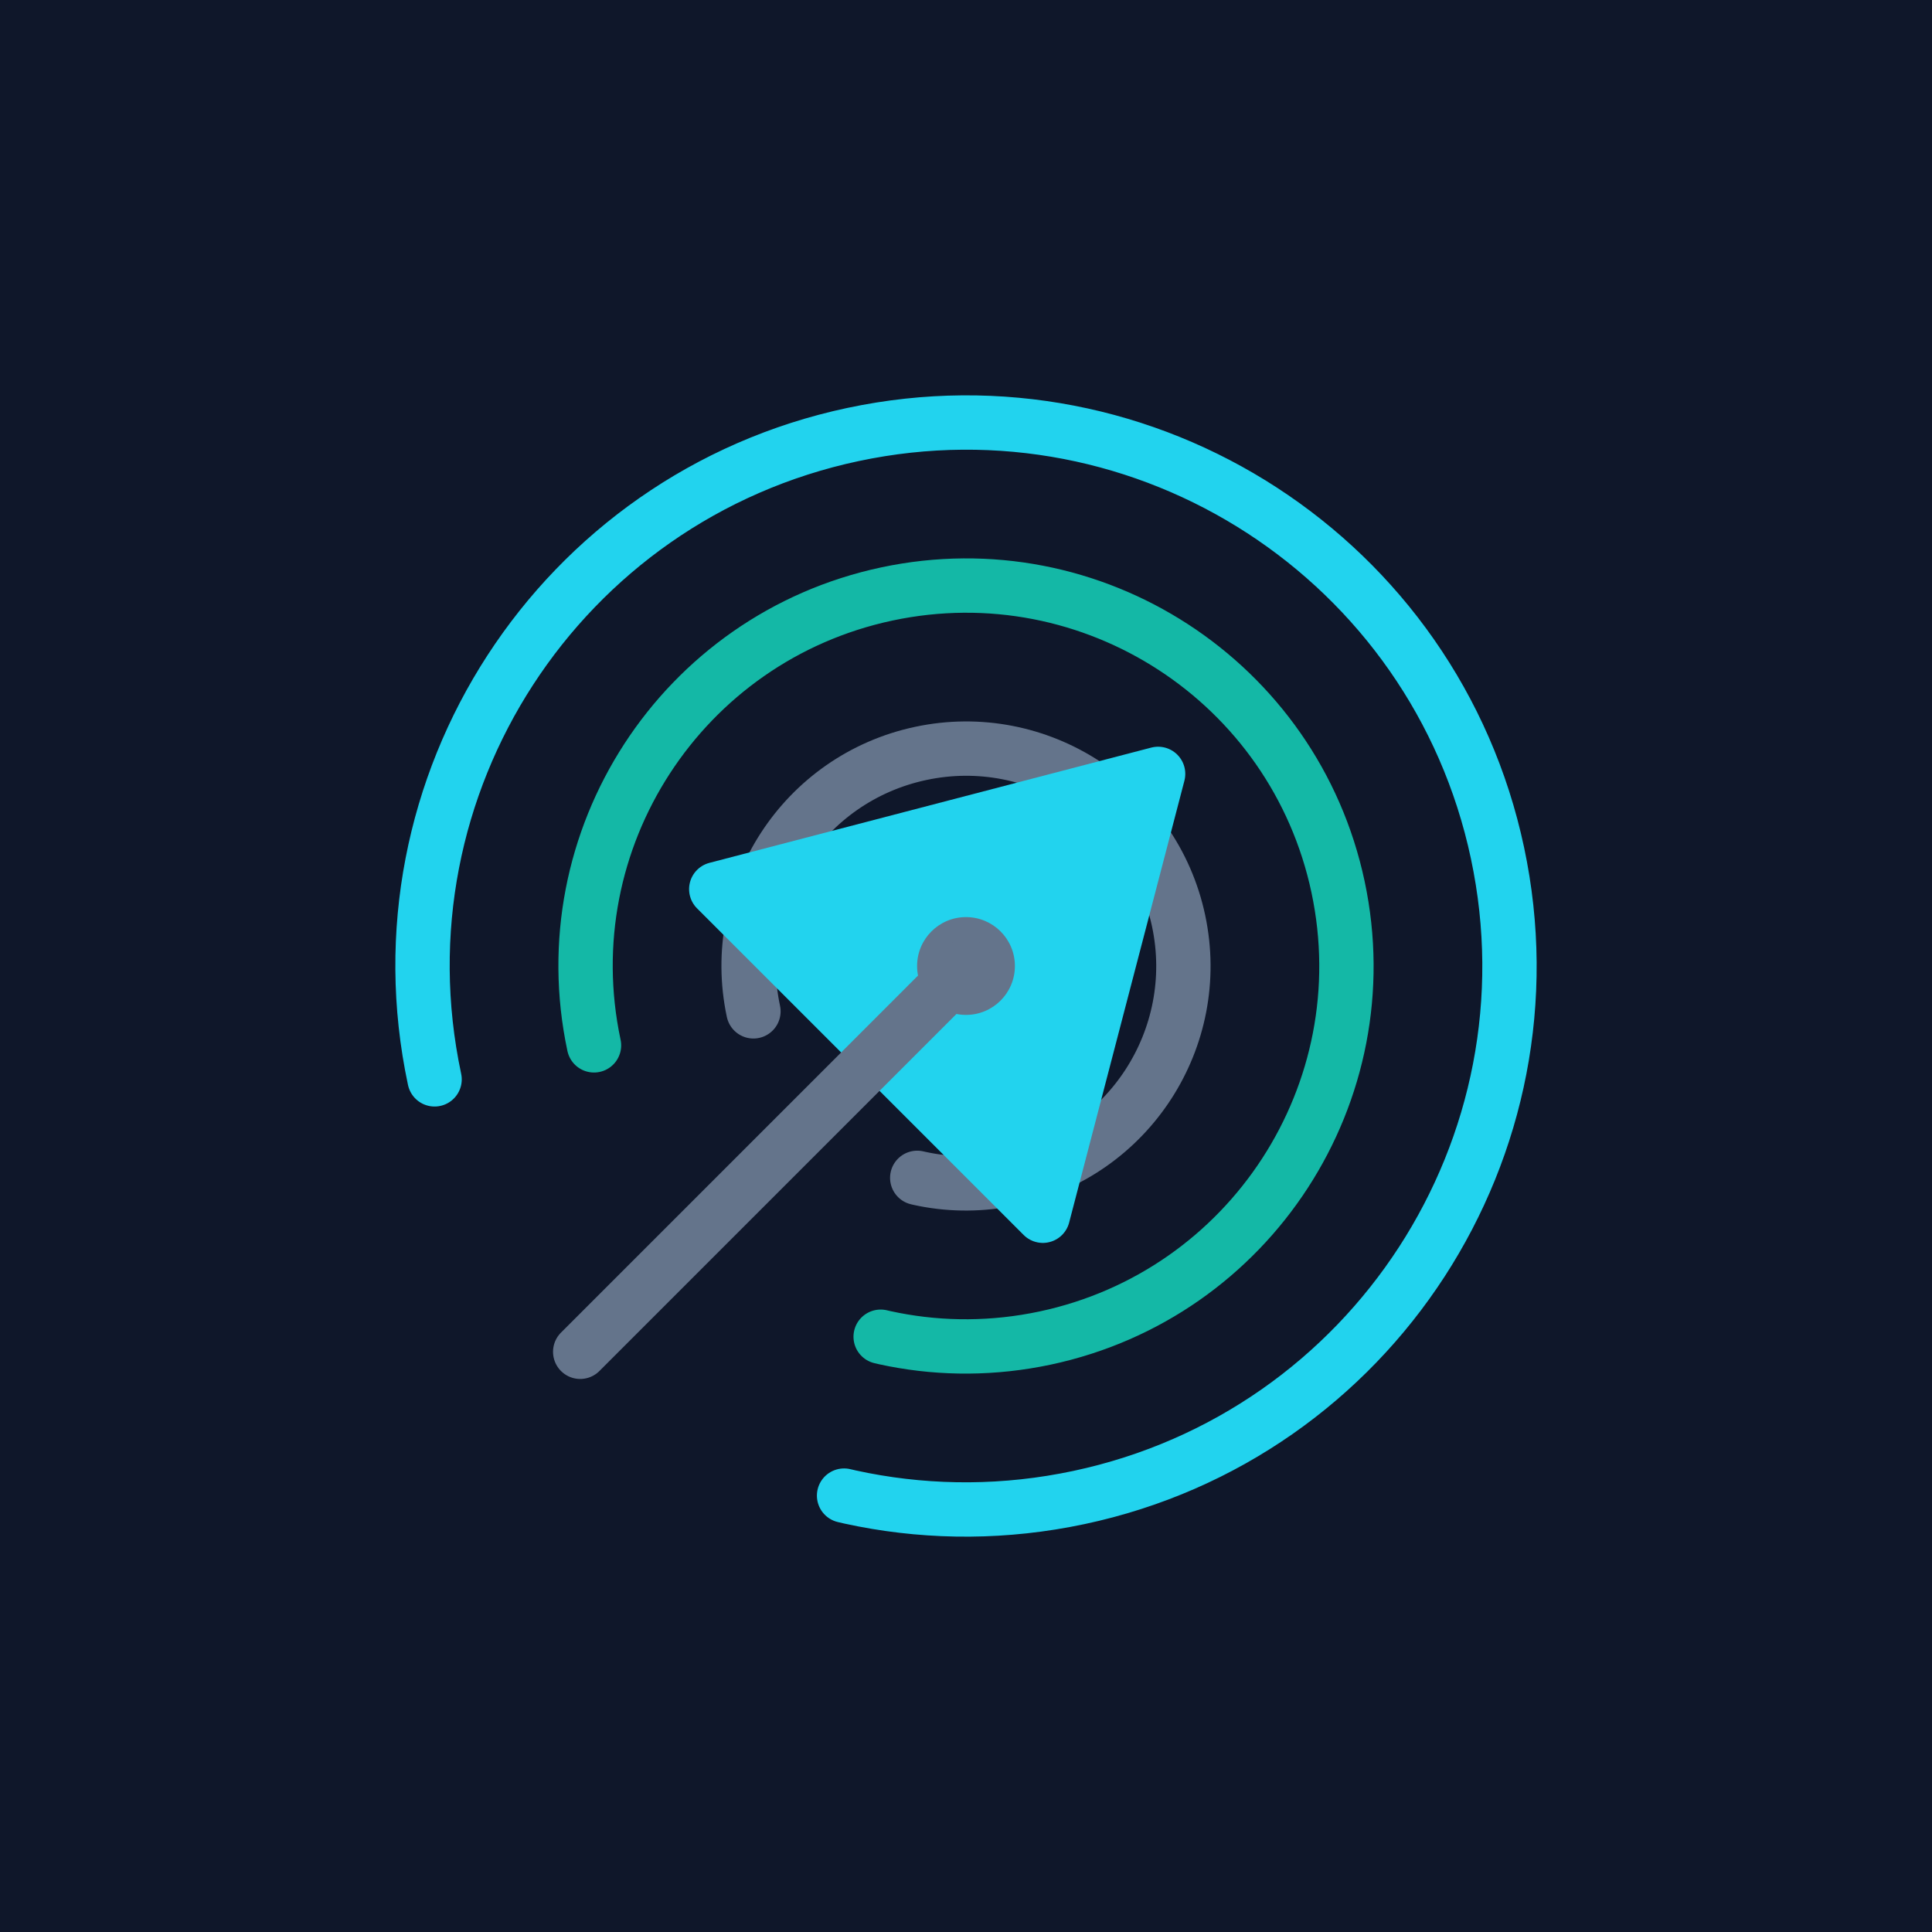
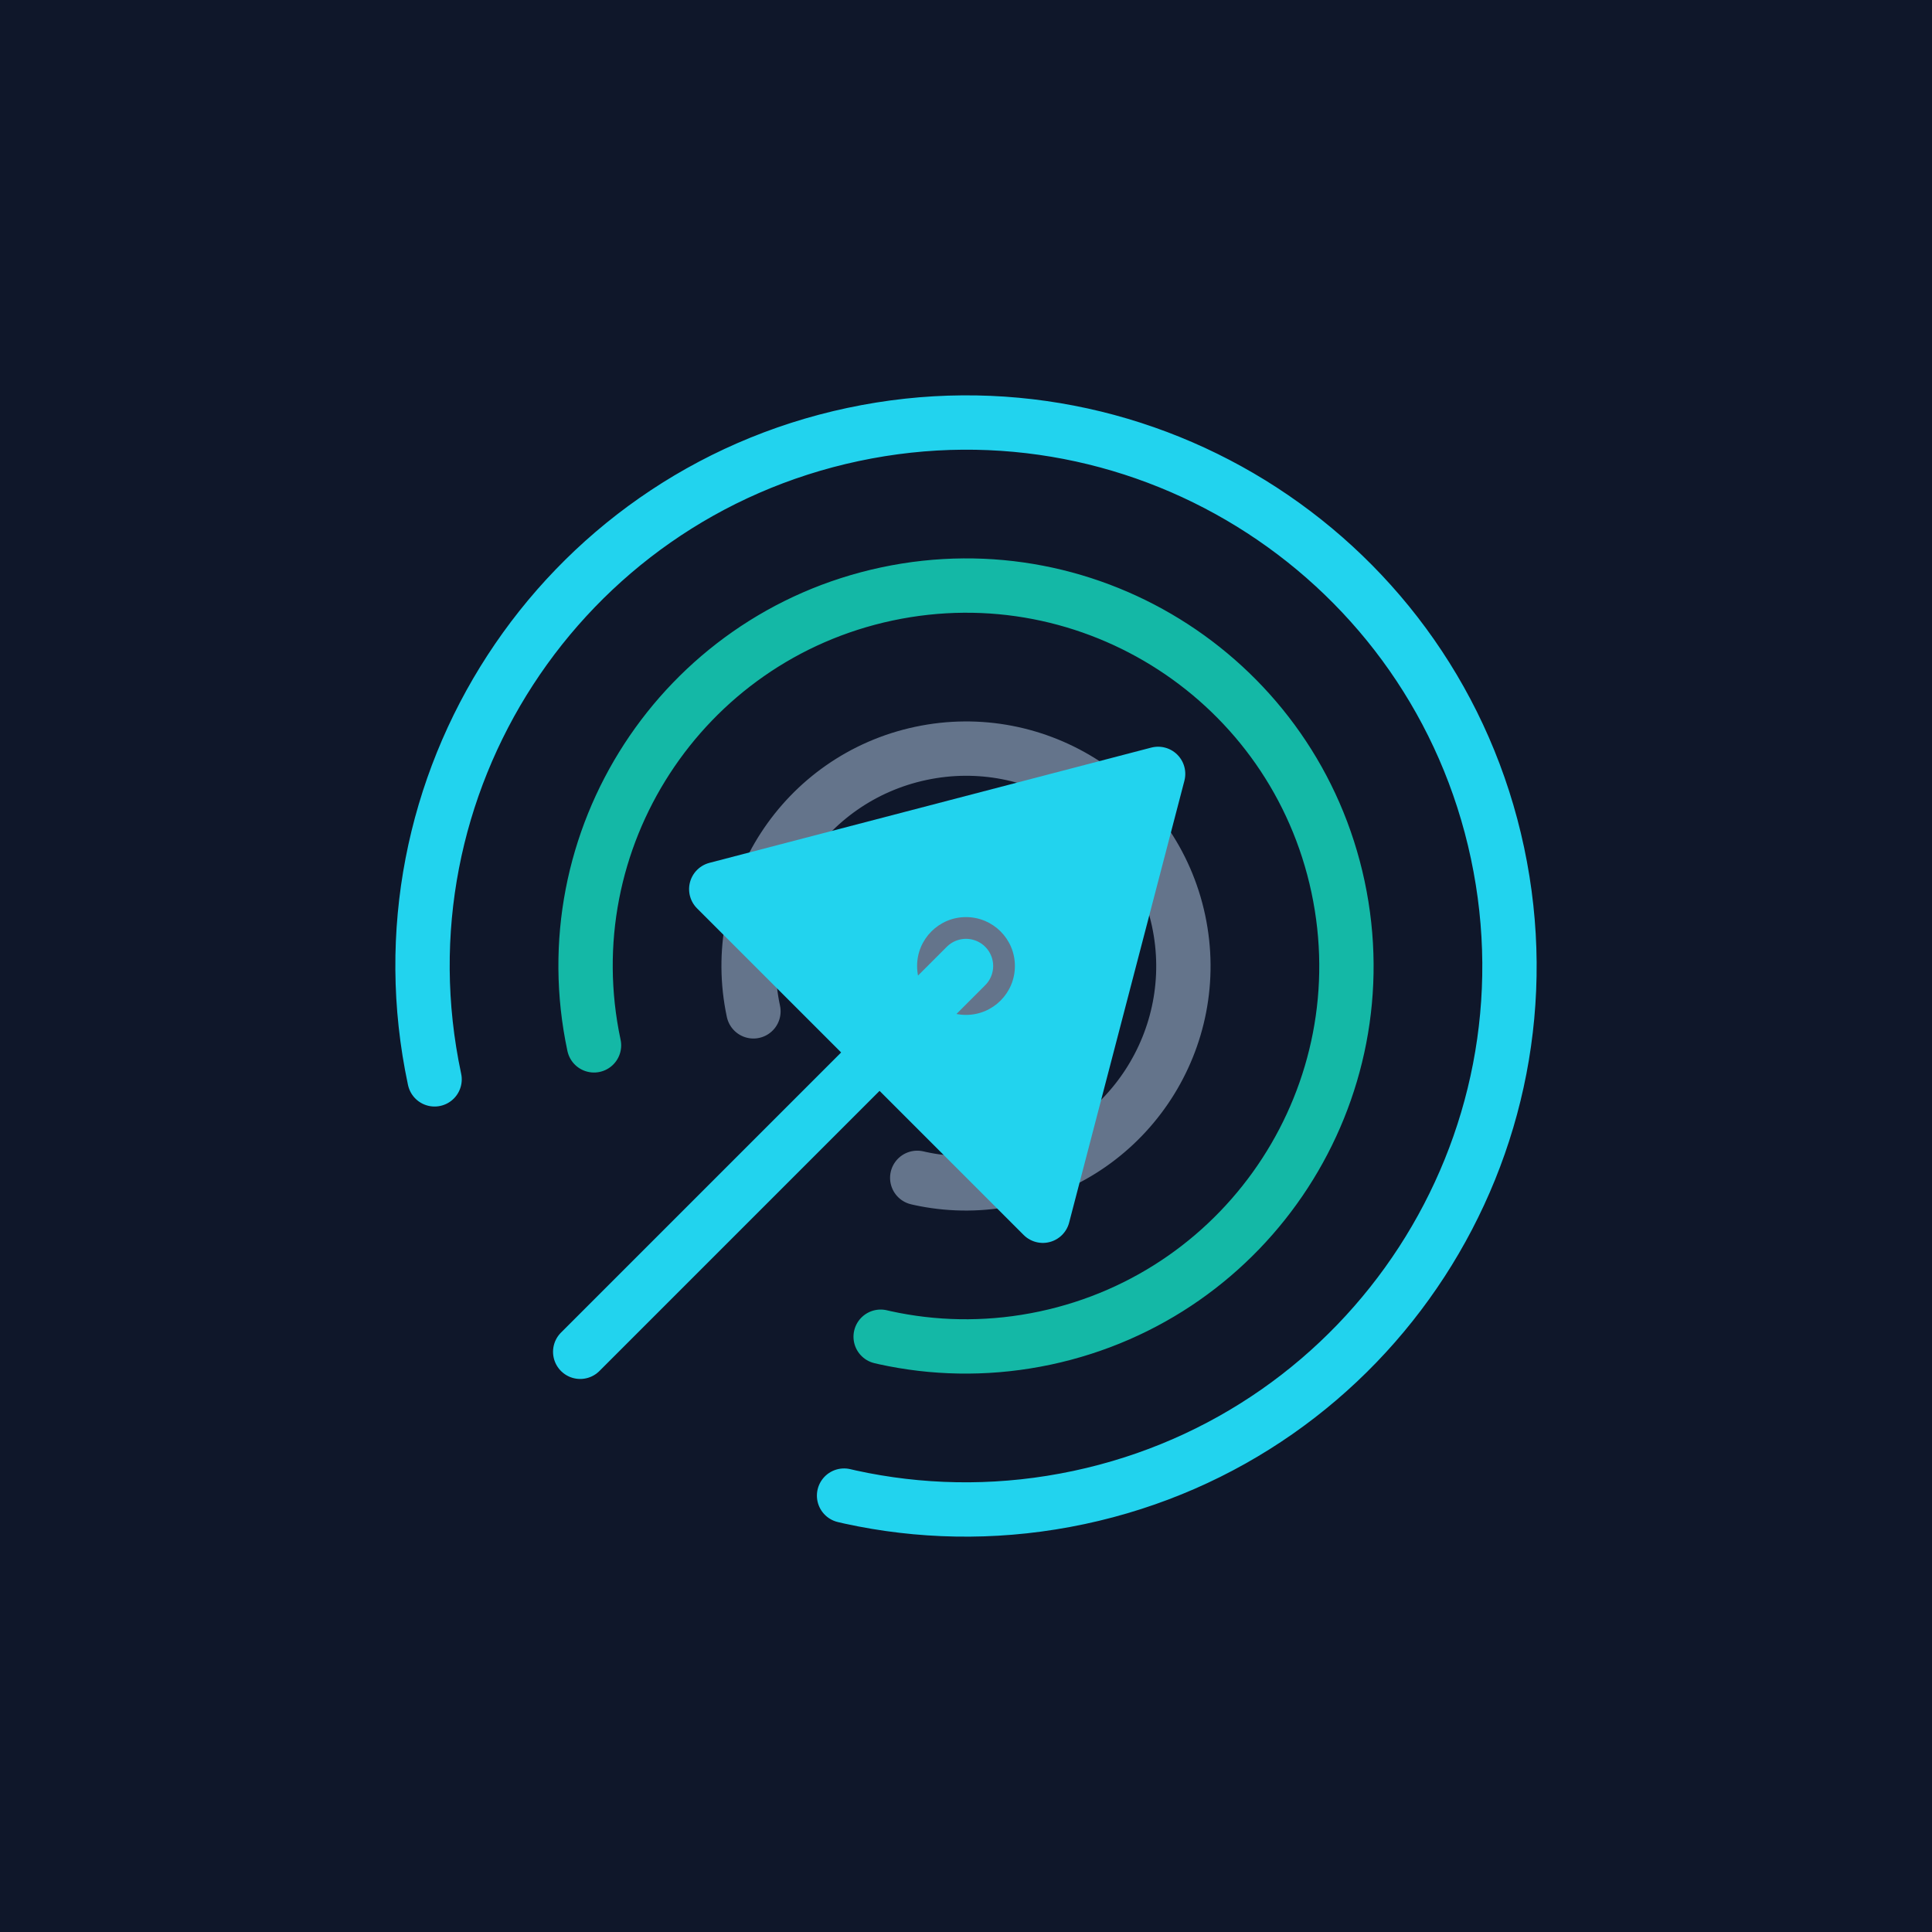
<svg xmlns="http://www.w3.org/2000/svg" width="512" height="512" viewBox="0 0 512 512">
  <rect width="512" height="512" fill="#0F172A" />
  <g transform="translate(256 256) scale(0.72) translate(-256 -256)">
    <circle cx="256" cy="256" r="200" fill="none" stroke="#22D3EE" stroke-width="20" stroke-linecap="round" stroke-dasharray="1029.744 226.893" transform="rotate(168 256 256)" />
    <circle cx="256" cy="256" r="140" fill="none" stroke="#14B8A6" stroke-width="20" stroke-linecap="round" stroke-dasharray="720.821 158.825" transform="rotate(168 256 256)" />
    <circle cx="256" cy="256" r="80" fill="none" stroke="#64748B" stroke-width="20" stroke-linecap="round" stroke-dasharray="411.898 90.757" transform="rotate(168 256 256)" />
    <polygon points="211,171 211,341 356,256" fill="#22D3EE" stroke="#22D3EE" stroke-width="20" stroke-linejoin="round" transform="rotate(315 256 256)" />
    <circle cx="256" cy="256" r="18" fill="#64748B" />
-     <line x1="256" y1="256" x2="114" y2="398" stroke="#64748B" stroke-width="20" stroke-linecap="round" />
+     <line x1="256" y1="256" x2="114" y2="398" stroke="#22D3EE" stroke-width="20" stroke-linecap="round" />
  </g>
</svg>
